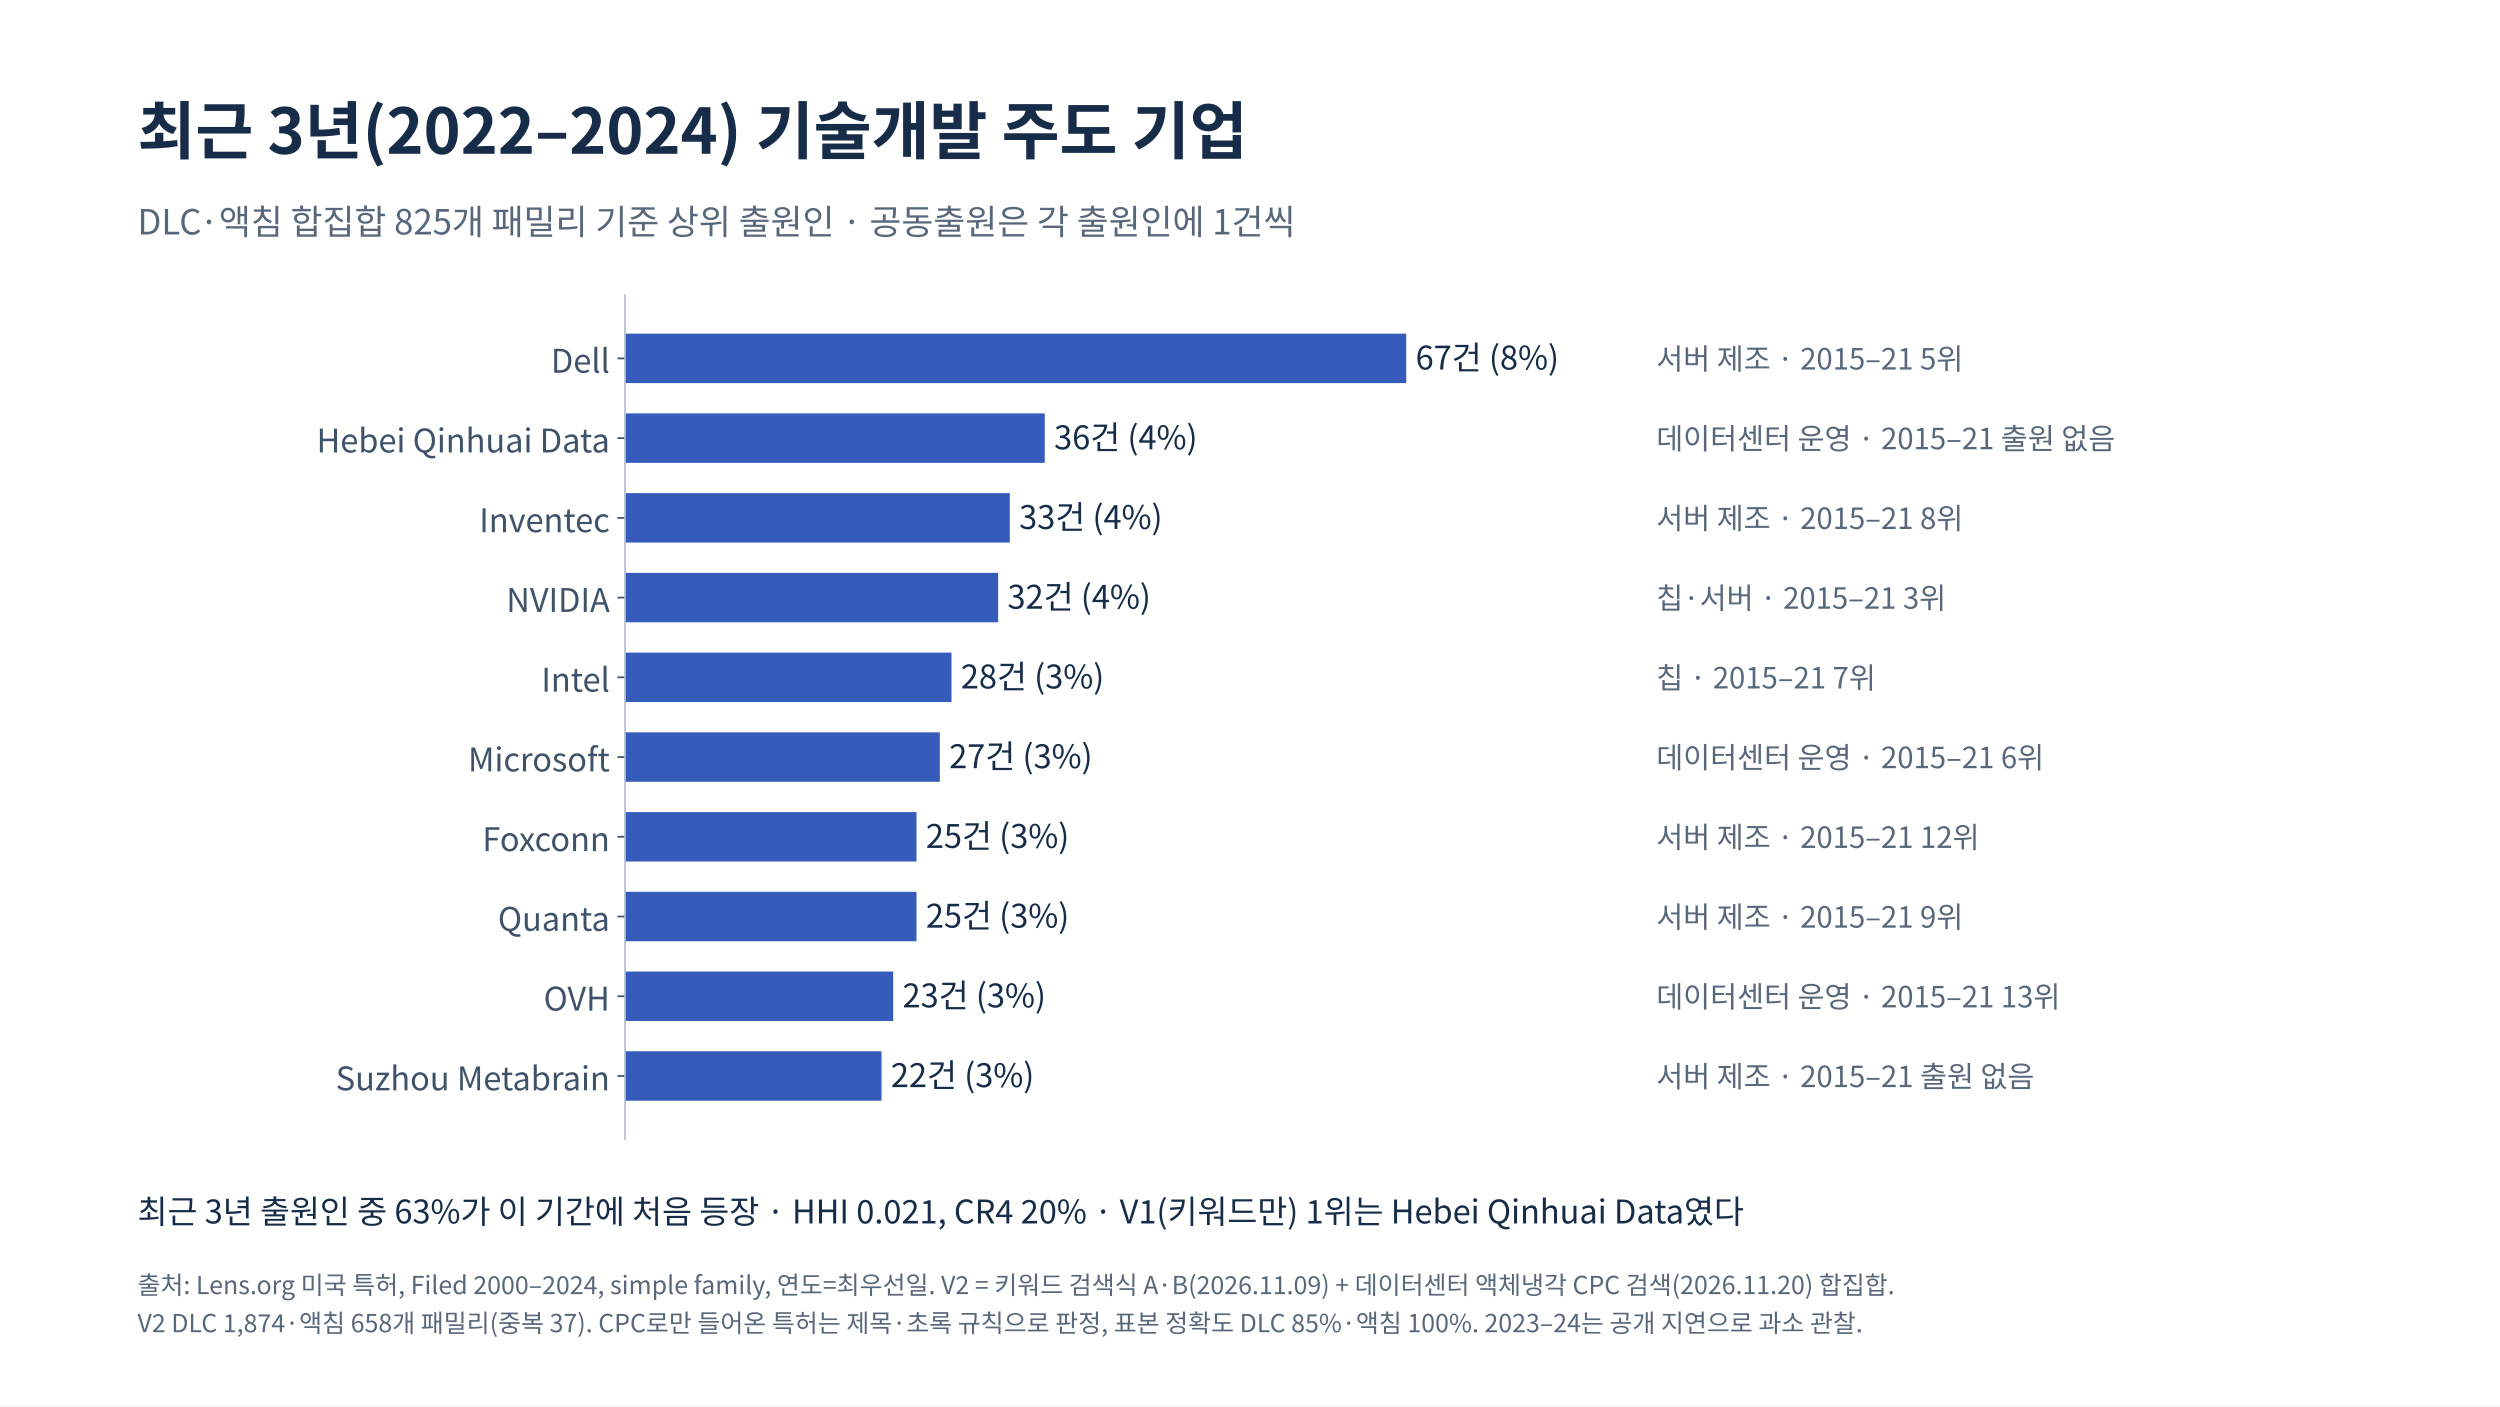
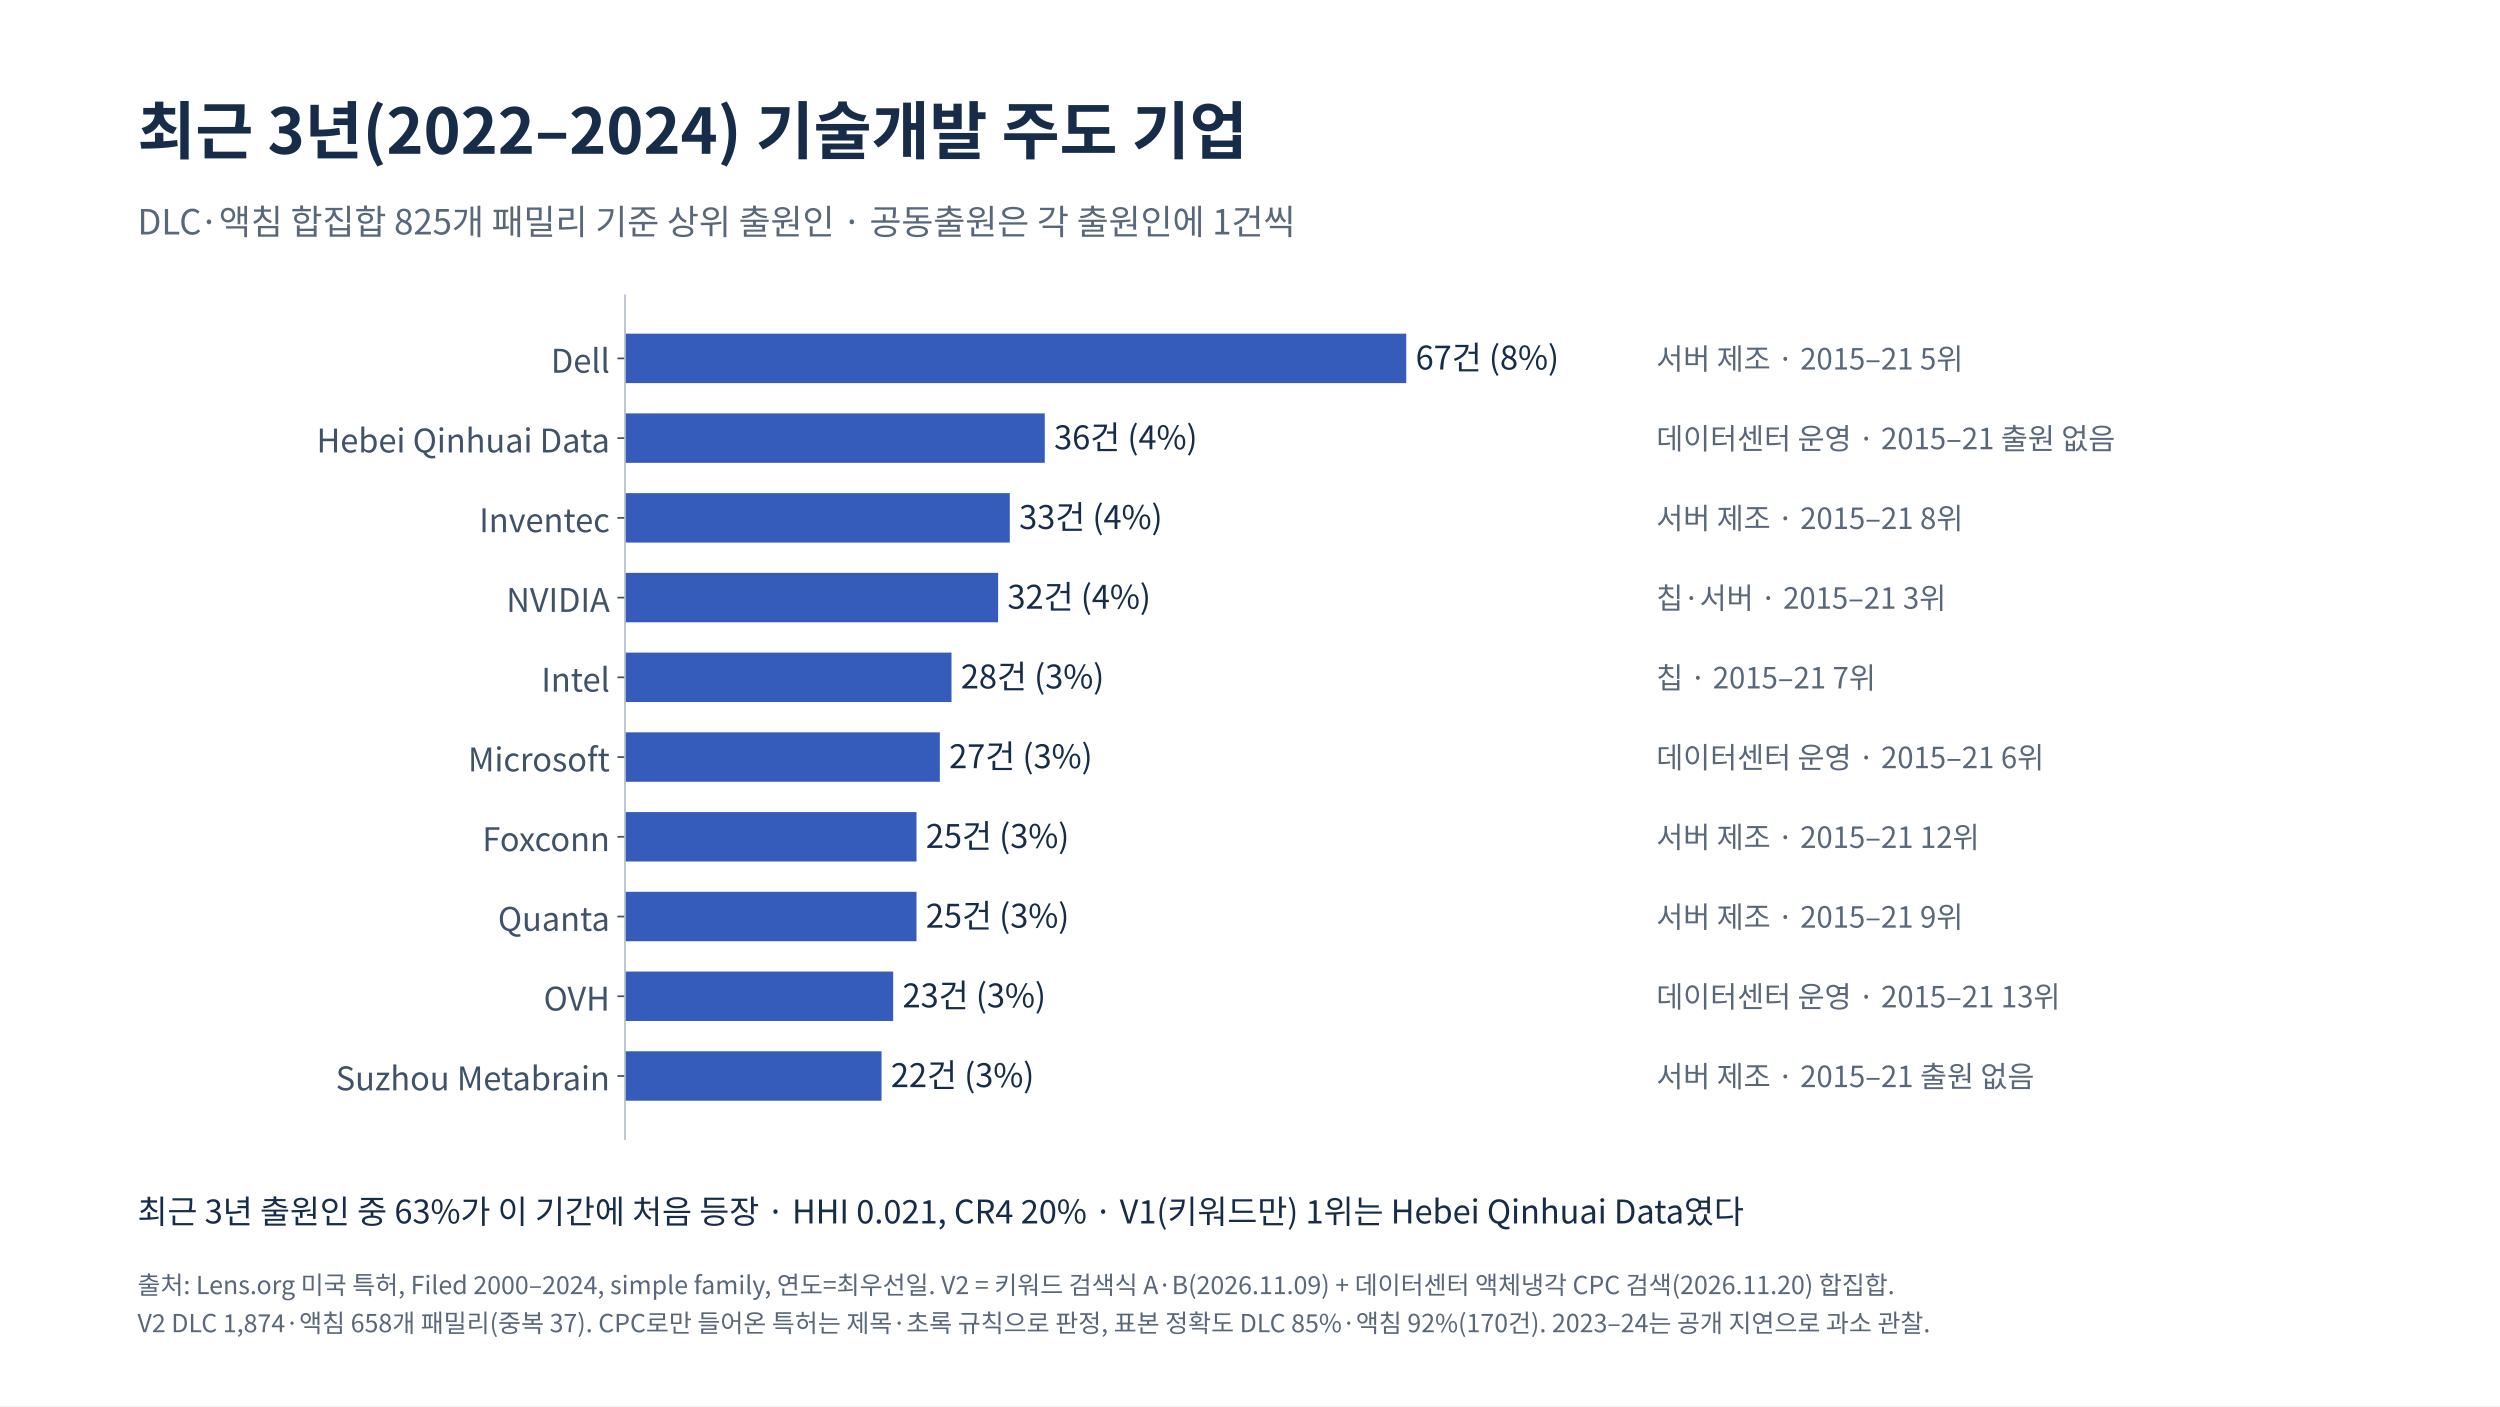
<svg xmlns="http://www.w3.org/2000/svg" xmlns:xlink="http://www.w3.org/1999/xlink" width="1152pt" height="648pt" viewBox="0 0 1152 648" version="1.1">
  <defs>
    <style type="text/css">*{stroke-linejoin: round; stroke-linecap: butt}</style>
  </defs>
  <g id="figure_1">
    <g id="patch_1">
      <path d="M 0 648  L 1152 648  L 1152 0  L 0 0  z " style="fill: #ffffff" />
    </g>
    <g id="axes_1">
      <g id="patch_2">
        <path d="M 288 524.88  L 748.8 524.88  L 748.8 136.08  L 288 136.08  z " style="fill: #ffffff" />
      </g>
      <g id="patch_3">
-         <path d="M 288 507.207  L 406.209 507.207  L 406.209 484.427  L 288 484.427  z " clip-path="url(#p034c97ea32)" style="fill: #355cbb" />
+         <path d="M 288 507.207  L 406.209 507.207  L 406.209 484.427  L 288 484.427  z " clip-path="url(#p0730ef2487)" style="fill: #355cbb" />
      </g>
      <g id="patch_4">
-         <path d="M 288 470.466  L 411.582 470.466  L 411.582 447.686  L 288 447.686  z " clip-path="url(#p034c97ea32)" style="fill: #355cbb" />
+         <path d="M 288 470.466  L 411.582 470.466  L 411.582 447.686  L 288 447.686  z " clip-path="url(#p0730ef2487)" style="fill: #355cbb" />
      </g>
      <g id="patch_5">
-         <path d="M 288 433.724  L 422.328 433.724  L 422.328 410.944  L 288 410.944  z " clip-path="url(#p034c97ea32)" style="fill: #355cbb" />
+         <path d="M 288 433.724  L 422.328 433.724  L 422.328 410.944  L 288 410.944  z " clip-path="url(#p0730ef2487)" style="fill: #355cbb" />
      </g>
      <g id="patch_6">
-         <path d="M 288 396.982  L 422.328 396.982  L 422.328 374.203  L 288 374.203  z " clip-path="url(#p034c97ea32)" style="fill: #355cbb" />
+         <path d="M 288 396.982  L 422.328 396.982  L 422.328 374.203  L 288 374.203  z " clip-path="url(#p0730ef2487)" style="fill: #355cbb" />
      </g>
      <g id="patch_7">
-         <path d="M 288 360.241  L 433.075 360.241  L 433.075 337.461  L 288 337.461  z " clip-path="url(#p034c97ea32)" style="fill: #355cbb" />
+         <path d="M 288 360.241  L 433.075 360.241  L 433.075 337.461  L 288 337.461  z " clip-path="url(#p0730ef2487)" style="fill: #355cbb" />
      </g>
      <g id="patch_8">
-         <path d="M 288 323.499  L 438.448 323.499  L 438.448 300.719  L 288 300.719  z " clip-path="url(#p034c97ea32)" style="fill: #355cbb" />
+         <path d="M 288 323.499  L 438.448 323.499  L 438.448 300.719  L 288 300.719  z " clip-path="url(#p0730ef2487)" style="fill: #355cbb" />
      </g>
      <g id="patch_9">
-         <path d="M 288 286.757  L 459.94 286.757  L 459.94 263.978  L 288 263.978  z " clip-path="url(#p034c97ea32)" style="fill: #355cbb" />
+         <path d="M 288 286.757  L 459.94 286.757  L 459.94 263.978  L 288 263.978  z " clip-path="url(#p0730ef2487)" style="fill: #355cbb" />
      </g>
      <g id="patch_10">
-         <path d="M 288 250.016  L 465.313 250.016  L 465.313 227.236  L 288 227.236  z " clip-path="url(#p034c97ea32)" style="fill: #355cbb" />
+         <path d="M 288 250.016  L 465.313 250.016  L 465.313 227.236  L 288 227.236  z " clip-path="url(#p0730ef2487)" style="fill: #355cbb" />
      </g>
      <g id="patch_11">
-         <path d="M 288 213.274  L 481.433 213.274  L 481.433 190.494  L 288 190.494  z " clip-path="url(#p034c97ea32)" style="fill: #355cbb" />
+         <path d="M 288 213.274  L 481.433 213.274  L 481.433 190.494  L 288 190.494  z " clip-path="url(#p0730ef2487)" style="fill: #355cbb" />
      </g>
      <g id="patch_12">
-         <path d="M 288 176.533  L 648 176.533  L 648 153.753  L 288 153.753  z " clip-path="url(#p034c97ea32)" style="fill: #355cbb" />
+         <path d="M 288 176.533  L 648 176.533  L 648 153.753  L 288 153.753  z " clip-path="url(#p0730ef2487)" style="fill: #355cbb" />
      </g>
      <g id="matplotlib.axis_1" />
      <g id="matplotlib.axis_2">
        <g id="ytick_1">
          <g id="line2d_1">
            <defs>
-               <path id="m8ca87a60a9" d="M 0 0  L -3.5 0  " style="stroke: #405269; stroke-width: 0.8" />
+               <path id="m96c1776a94" d="M 0 0  L -3.5 0  " style="stroke: #405269; stroke-width: 0.8" />
            </defs>
            <g>
-               <use xlink:href="#m8ca87a60a9" x="288" y="495.817" style="fill: #405269; stroke: #405269; stroke-width: 0.8" />
+               <use xlink:href="#m96c1776a94" x="288" y="495.817" style="fill: #405269; stroke: #405269; stroke-width: 0.8" />
            </g>
          </g>
          <g id="text_1">
            <text style="font-size: 15px; font-family: 'Noto Sans CJK KR'; text-anchor: end; fill: #405269" x="281" y="502.417" transform="rotate(-0 281 502.4174)">Suzhou Metabrain</text>
          </g>
        </g>
        <g id="ytick_2">
          <g id="line2d_2">
            <g>
-               <use xlink:href="#m8ca87a60a9" x="288" y="459.076" style="fill: #405269; stroke: #405269; stroke-width: 0.8" />
+               <use xlink:href="#m96c1776a94" x="288" y="459.076" style="fill: #405269; stroke: #405269; stroke-width: 0.8" />
            </g>
          </g>
          <g id="text_2">
            <text style="font-size: 15px; font-family: 'Noto Sans CJK KR'; text-anchor: end; fill: #405269" x="281" y="465.676" transform="rotate(-0 281 465.6757)">OVH</text>
          </g>
        </g>
        <g id="ytick_3">
          <g id="line2d_3">
            <g>
-               <use xlink:href="#m8ca87a60a9" x="288" y="422.334" style="fill: #405269; stroke: #405269; stroke-width: 0.8" />
+               <use xlink:href="#m96c1776a94" x="288" y="422.334" style="fill: #405269; stroke: #405269; stroke-width: 0.8" />
            </g>
          </g>
          <g id="text_3">
            <text style="font-size: 15px; font-family: 'Noto Sans CJK KR'; text-anchor: end; fill: #405269" x="281" y="428.934" transform="rotate(-0 281 428.9341)">Quanta</text>
          </g>
        </g>
        <g id="ytick_4">
          <g id="line2d_4">
            <g>
-               <use xlink:href="#m8ca87a60a9" x="288" y="385.592" style="fill: #405269; stroke: #405269; stroke-width: 0.8" />
+               <use xlink:href="#m96c1776a94" x="288" y="385.592" style="fill: #405269; stroke: #405269; stroke-width: 0.8" />
            </g>
          </g>
          <g id="text_4">
            <text style="font-size: 15px; font-family: 'Noto Sans CJK KR'; text-anchor: end; fill: #405269" x="281" y="392.192" transform="rotate(-0 281 392.1925)">Foxconn</text>
          </g>
        </g>
        <g id="ytick_5">
          <g id="line2d_5">
            <g>
-               <use xlink:href="#m8ca87a60a9" x="288" y="348.851" style="fill: #405269; stroke: #405269; stroke-width: 0.8" />
+               <use xlink:href="#m96c1776a94" x="288" y="348.851" style="fill: #405269; stroke: #405269; stroke-width: 0.8" />
            </g>
          </g>
          <g id="text_5">
            <text style="font-size: 15px; font-family: 'Noto Sans CJK KR'; text-anchor: end; fill: #405269" x="281" y="355.451" transform="rotate(-0 281 355.4508)">Microsoft</text>
          </g>
        </g>
        <g id="ytick_6">
          <g id="line2d_6">
            <g>
-               <use xlink:href="#m8ca87a60a9" x="288" y="312.109" style="fill: #405269; stroke: #405269; stroke-width: 0.8" />
+               <use xlink:href="#m96c1776a94" x="288" y="312.109" style="fill: #405269; stroke: #405269; stroke-width: 0.8" />
            </g>
          </g>
          <g id="text_6">
            <text style="font-size: 15px; font-family: 'Noto Sans CJK KR'; text-anchor: end; fill: #405269" x="281" y="318.709" transform="rotate(-0 281 318.7092)">Intel</text>
          </g>
        </g>
        <g id="ytick_7">
          <g id="line2d_7">
            <g>
-               <use xlink:href="#m8ca87a60a9" x="288" y="275.368" style="fill: #405269; stroke: #405269; stroke-width: 0.8" />
+               <use xlink:href="#m96c1776a94" x="288" y="275.368" style="fill: #405269; stroke: #405269; stroke-width: 0.8" />
            </g>
          </g>
          <g id="text_7">
            <text style="font-size: 15px; font-family: 'Noto Sans CJK KR'; text-anchor: end; fill: #405269" x="281" y="281.968" transform="rotate(-0 281 281.9675)">NVIDIA</text>
          </g>
        </g>
        <g id="ytick_8">
          <g id="line2d_8">
            <g>
-               <use xlink:href="#m8ca87a60a9" x="288" y="238.626" style="fill: #405269; stroke: #405269; stroke-width: 0.8" />
+               <use xlink:href="#m96c1776a94" x="288" y="238.626" style="fill: #405269; stroke: #405269; stroke-width: 0.8" />
            </g>
          </g>
          <g id="text_8">
            <text style="font-size: 15px; font-family: 'Noto Sans CJK KR'; text-anchor: end; fill: #405269" x="281" y="245.226" transform="rotate(-0 281 245.2259)">Inventec</text>
          </g>
        </g>
        <g id="ytick_9">
          <g id="line2d_9">
            <g>
-               <use xlink:href="#m8ca87a60a9" x="288" y="201.884" style="fill: #405269; stroke: #405269; stroke-width: 0.8" />
+               <use xlink:href="#m96c1776a94" x="288" y="201.884" style="fill: #405269; stroke: #405269; stroke-width: 0.8" />
            </g>
          </g>
          <g id="text_9">
            <text style="font-size: 15px; font-family: 'Noto Sans CJK KR'; text-anchor: end; fill: #405269" x="281" y="208.484" transform="rotate(-0 281 208.4843)">Hebei Qinhuai Data</text>
          </g>
        </g>
        <g id="ytick_10">
          <g id="line2d_10">
            <g>
-               <use xlink:href="#m8ca87a60a9" x="288" y="165.143" style="fill: #405269; stroke: #405269; stroke-width: 0.8" />
+               <use xlink:href="#m96c1776a94" x="288" y="165.143" style="fill: #405269; stroke: #405269; stroke-width: 0.8" />
            </g>
          </g>
          <g id="text_10">
            <text style="font-size: 15px; font-family: 'Noto Sans CJK KR'; text-anchor: end; fill: #405269" x="281" y="171.743" transform="rotate(-0 281 171.7426)">Dell</text>
          </g>
        </g>
      </g>
      <g id="patch_13">
        <path d="M 288 524.88  L 288 136.08  " style="fill: none; stroke: #b4bfcc; stroke-width: 0.8; stroke-linejoin: miter; stroke-linecap: square" />
      </g>
      <g id="text_11">
        <text style="font-size: 15px; font-family: 'Noto Sans CJK KR', 'Noto Sans CJK JP'; text-anchor: start; fill: #172c48" x="410.507" y="500.948" transform="rotate(-0 410.5075 500.9478)">22건 (3%)</text>
      </g>
      <g id="text_12">
        <text style="font-size: 13.5px; font-family: 'Noto Sans CJK KR', 'Noto Sans CJK JP'; text-anchor: start; fill: #59677a" x="763.2" y="500.947" transform="rotate(-0 763.2 500.9474)">서버 제조  ·  2015–21 출원 없음</text>
      </g>
      <g id="text_13">
        <text style="font-size: 15px; font-family: 'Noto Sans CJK KR', 'Noto Sans CJK JP'; text-anchor: start; fill: #172c48" x="415.881" y="464.206" transform="rotate(-0 415.8806 464.2062)">23건 (3%)</text>
      </g>
      <g id="text_14">
        <text style="font-size: 13.5px; font-family: 'Noto Sans CJK KR', 'Noto Sans CJK JP'; text-anchor: start; fill: #59677a" x="763.2" y="464.206" transform="rotate(-0 763.2 464.2057)">데이터센터 운영  ·  2015–21 13위</text>
      </g>
      <g id="text_15">
        <text style="font-size: 15px; font-family: 'Noto Sans CJK KR', 'Noto Sans CJK JP'; text-anchor: start; fill: #172c48" x="426.627" y="427.465" transform="rotate(-0 426.6269 427.4646)">25건 (3%)</text>
      </g>
      <g id="text_16">
        <text style="font-size: 13.5px; font-family: 'Noto Sans CJK KR', 'Noto Sans CJK JP'; text-anchor: start; fill: #59677a" x="763.2" y="427.464" transform="rotate(-0 763.2 427.4641)">서버 제조  ·  2015–21 9위</text>
      </g>
      <g id="text_17">
        <text style="font-size: 15px; font-family: 'Noto Sans CJK KR', 'Noto Sans CJK JP'; text-anchor: start; fill: #172c48" x="426.627" y="390.723" transform="rotate(-0 426.6269 390.7229)">25건 (3%)</text>
      </g>
      <g id="text_18">
        <text style="font-size: 13.5px; font-family: 'Noto Sans CJK KR', 'Noto Sans CJK JP'; text-anchor: start; fill: #59677a" x="763.2" y="390.722" transform="rotate(-0 763.2 390.7225)">서버 제조  ·  2015–21 12위</text>
      </g>
      <g id="text_19">
        <text style="font-size: 15px; font-family: 'Noto Sans CJK KR', 'Noto Sans CJK JP'; text-anchor: start; fill: #172c48" x="437.373" y="353.981" transform="rotate(-0 437.3731 353.9813)">27건 (3%)</text>
      </g>
      <g id="text_20">
        <text style="font-size: 13.5px; font-family: 'Noto Sans CJK KR', 'Noto Sans CJK JP'; text-anchor: start; fill: #59677a" x="763.2" y="353.981" transform="rotate(-0 763.2 353.9808)">데이터센터 운영  ·  2015–21 6위</text>
      </g>
      <g id="text_21">
        <text style="font-size: 15px; font-family: 'Noto Sans CJK KR', 'Noto Sans CJK JP'; text-anchor: start; fill: #172c48" x="442.746" y="317.24" transform="rotate(-0 442.7463 317.2396)">28건 (3%)</text>
      </g>
      <g id="text_22">
        <text style="font-size: 13.5px; font-family: 'Noto Sans CJK KR', 'Noto Sans CJK JP'; text-anchor: start; fill: #59677a" x="763.2" y="317.239" transform="rotate(-0 763.2 317.2392)">칩  ·  2015–21 7위</text>
      </g>
      <g id="text_23">
        <text style="font-size: 15px; font-family: 'Noto Sans CJK KR', 'Noto Sans CJK JP'; text-anchor: start; fill: #172c48" x="464.239" y="280.498" transform="rotate(-0 464.2388 280.498)">32건 (4%)</text>
      </g>
      <g id="text_24">
        <text style="font-size: 13.5px; font-family: 'Noto Sans CJK KR', 'Noto Sans CJK JP'; text-anchor: start; fill: #59677a" x="763.2" y="280.498" transform="rotate(-0 763.2 280.4975)">칩·서버  ·  2015–21 3위</text>
      </g>
      <g id="text_25">
        <text style="font-size: 15px; font-family: 'Noto Sans CJK KR', 'Noto Sans CJK JP'; text-anchor: start; fill: #172c48" x="469.612" y="243.756" transform="rotate(-0 469.6119 243.7564)">33건 (4%)</text>
      </g>
      <g id="text_26">
        <text style="font-size: 13.5px; font-family: 'Noto Sans CJK KR', 'Noto Sans CJK JP'; text-anchor: start; fill: #59677a" x="763.2" y="243.756" transform="rotate(-0 763.2 243.7559)">서버 제조  ·  2015–21 8위</text>
      </g>
      <g id="text_27">
        <text style="font-size: 15px; font-family: 'Noto Sans CJK KR', 'Noto Sans CJK JP'; text-anchor: start; fill: #172c48" x="485.731" y="207.015" transform="rotate(-0 485.7313 207.0147)">36건 (4%)</text>
      </g>
      <g id="text_28">
        <text style="font-size: 13.5px; font-family: 'Noto Sans CJK KR', 'Noto Sans CJK JP'; text-anchor: start; fill: #59677a" x="763.2" y="207.014" transform="rotate(-0 763.2 207.0143)">데이터센터 운영  ·  2015–21 출원 없음</text>
      </g>
      <g id="text_29">
        <text style="font-size: 15px; font-family: 'Noto Sans CJK KR', 'Noto Sans CJK JP'; text-anchor: start; fill: #172c48" x="652.299" y="170.273" transform="rotate(-0 652.2985 170.2731)">67건 (8%)</text>
      </g>
      <g id="text_30">
        <text style="font-size: 13.5px; font-family: 'Noto Sans CJK KR', 'Noto Sans CJK JP'; text-anchor: start; fill: #59677a" x="763.2" y="170.273" transform="rotate(-0 763.2 170.2726)">서버 제조  ·  2015–21 5위</text>
      </g>
    </g>
    <g id="text_31">
      <text style="font-weight: 700; font-size: 29px; font-family: 'Noto Sans CJK KR', 'Noto Sans CJK JP'; text-anchor: start; fill: #172c48" x="63.36" y="70.88" transform="rotate(-0 63.36 70.88)">최근 3년(2022–2024) 기술개발 주도 기업</text>
    </g>
    <g id="text_32">
      <text style="font-size: 16px; font-family: 'Noto Sans CJK KR', 'Noto Sans CJK JP'; text-anchor: start; fill: #59677a" x="63.36" y="108.04" transform="rotate(-0 63.36 108.04)">DLC·액침 합집합 825개 패밀리 기준 상위 출원인 · 공동출원은 각 출원인에 1건씩</text>
    </g>
    <g id="text_33">
      <text style="font-size: 15px; font-family: 'Noto Sans CJK KR', 'Noto Sans CJK JP'; text-anchor: start; fill: #172c48" x="63.36" y="563.76" transform="rotate(-0 63.36 563.76)">최근 3년 출원인 중 63%가 이 기간에 처음 등장  ·  HHI 0.021, CR4 20%  ·  V1(키워드만) 1위는 Hebei Qinhuai Data였다</text>
    </g>
    <g id="text_34">
      <text style="font-size: 11.5px; font-family: 'Noto Sans CJK KR', 'Noto Sans CJK JP'; fill: #59677a" transform="translate(63.36 596.3288)">출처: Lens.org 미국 특허, Filed 2000–2024, simple family, 연도=최우선일. V2 = 키워드 검색식 A·B(2026.11.09) + 데이터센터 액체냉각 CPC 검색(2026.11.20) 합집합.</text>
-       <text style="font-size: 11.5px; font-family: 'Noto Sans CJK KR', 'Noto Sans CJK JP'; fill: #59677a" transform="translate(63.36 613.8842)">V2 DLC 1,874·액침 658개 패밀리(중복 37). CPC로만 들어온 특허는 제목·초록 규칙으로 판정, 표본 정확도 DLC 85%·액침 100%. 2023–24는 공개 지연으로 과소 관찰.</text>
+       <text style="font-size: 11.5px; font-family: 'Noto Sans CJK KR', 'Noto Sans CJK JP'; fill: #59677a" transform="translate(63.36 613.8842)">V2 DLC 1,874·액침 658개 패밀리(중복 37). CPC로만 들어온 특허는 제목·초록 규칙으로 판정, 표본 정확도 DLC 85%·액침 92%(170건). 2023–24는 공개 지연으로 과소 관찰.</text>
    </g>
  </g>
  <defs>
-     <clipPath id="p034c97ea32">
+     <clipPath id="p0730ef2487">
      <rect x="288" y="136.08" width="460.8" height="388.8" />
    </clipPath>
  </defs>
</svg>
